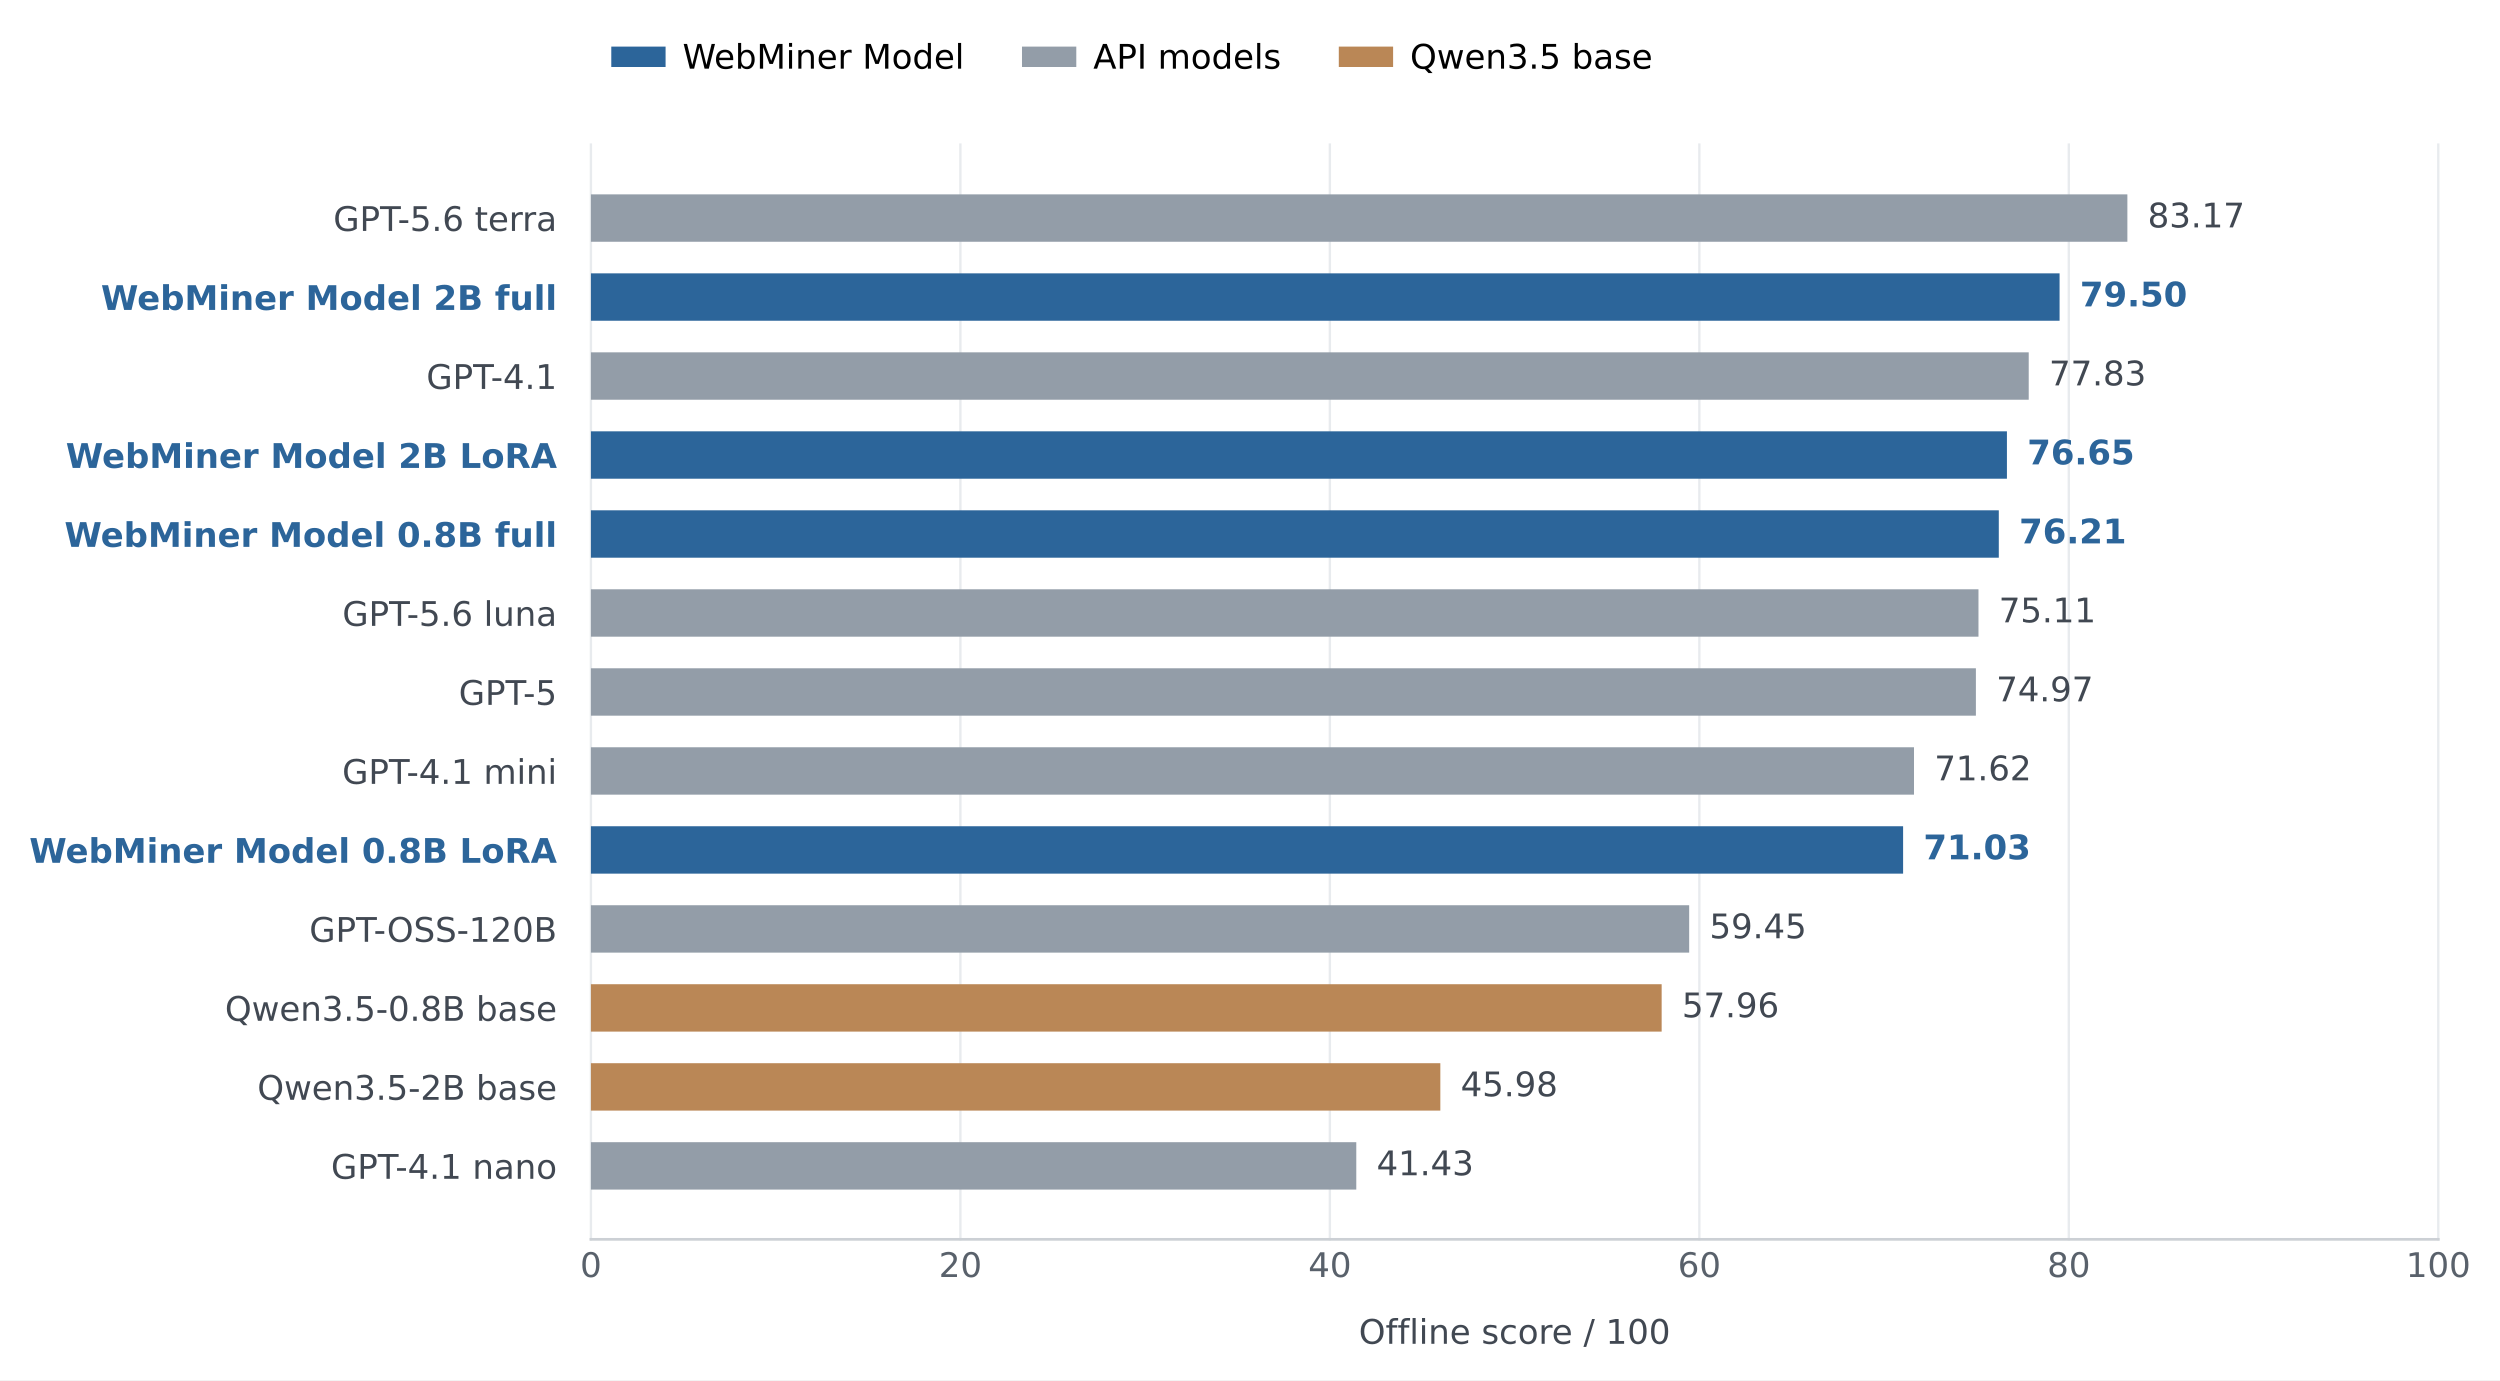
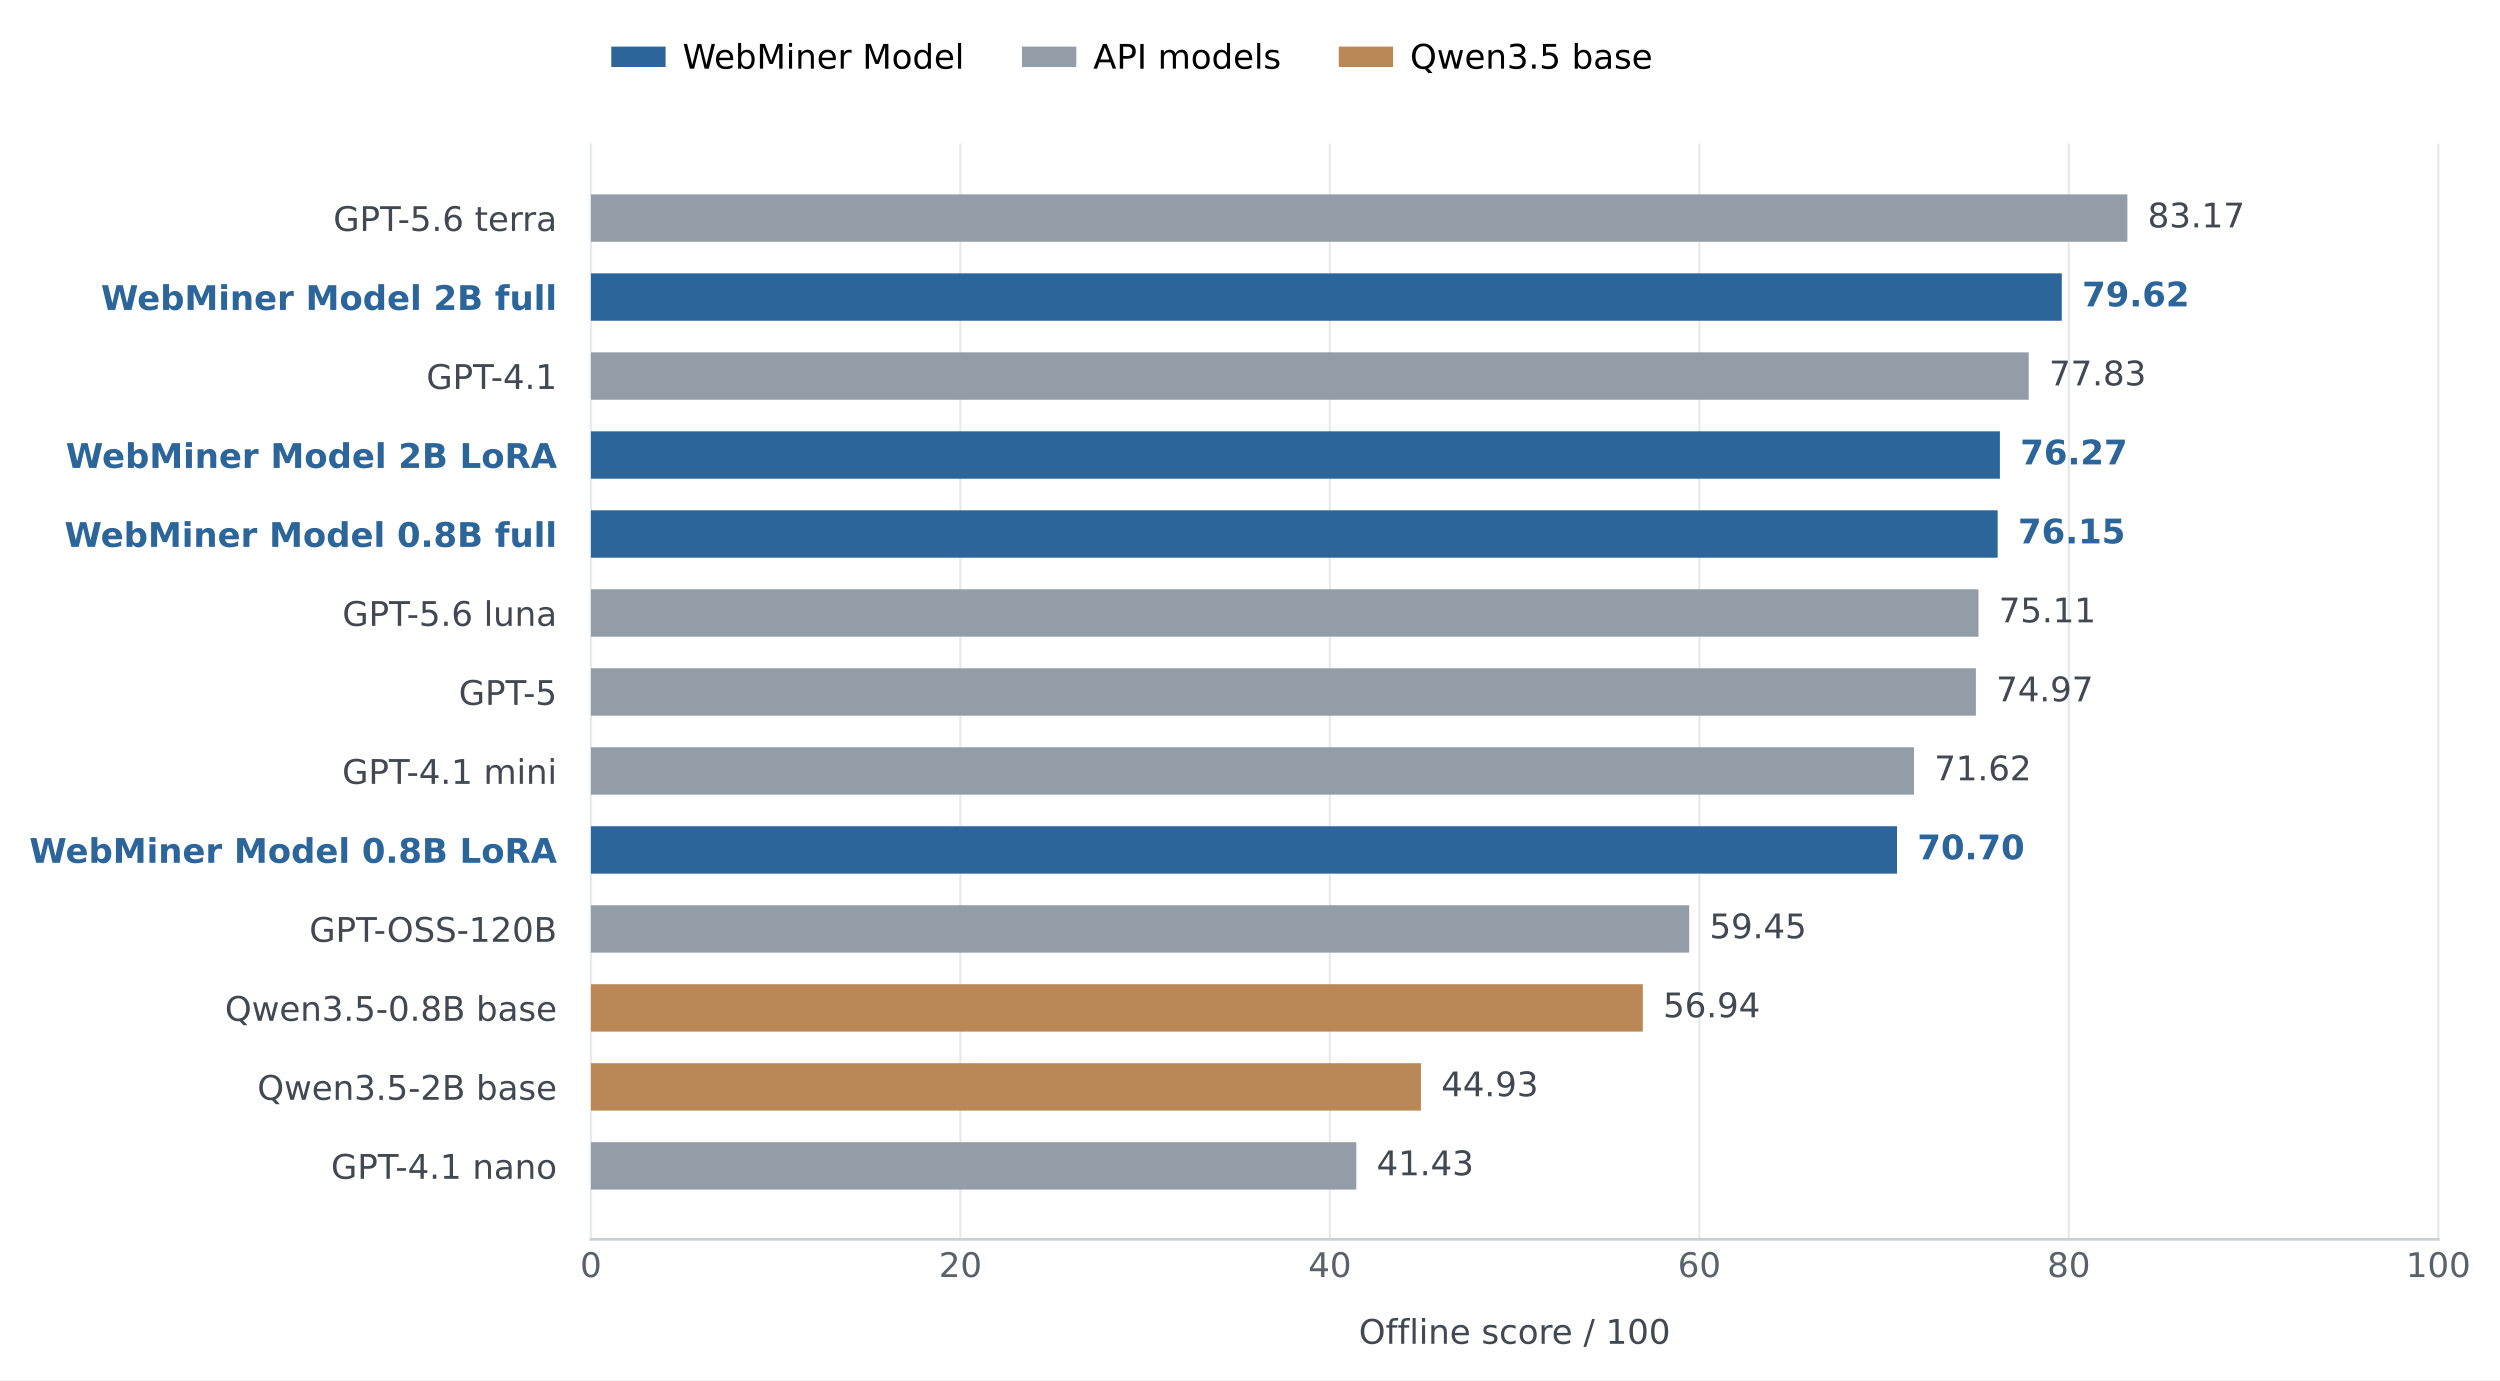
<svg xmlns="http://www.w3.org/2000/svg" lang="en" role="img" aria-labelledby="score-chart-title score-chart-desc" viewBox="0 0 736.616 406.664">
  <style>
    * {
      stroke-linejoin: round;
      stroke-linecap: butt;
    }
    .s1 {
      fill: #ffffff;
    }
    .s2 {
      fill: none;
      stroke: #e8ebee;
      stroke-width: 0.7;
      stroke-linecap: square;
    }
    .s3 {
      fill: #59616b;
      font: 10px "DejaVu Sans";
      text-anchor: middle;
    }
    .s4 {
      fill: #414852;
      font: 10px "DejaVu Sans";
      text-anchor: middle;
    }
    .s5 {
      fill: #414852;
      font: 10px "DejaVu Sans";
      text-anchor: end;
    }
    .s6 {
      fill: #2c659a;
      font: 700 10px "DejaVu Sans";
      text-anchor: end;
    }
    .s7 {
      fill: none;
      stroke: #ccd0d5;
      stroke-width: 0.8;
      stroke-linejoin: miter;
      stroke-linecap: square;
    }
    .s8 {
      fill: #939da8;
    }
    .s9 {
      fill: #2c659a;
    }
    .s10 {
      fill: #ba8756;
    }
    .s11 {
      fill: #414852;
      font: 10px "DejaVu Sans";
      text-anchor: start;
    }
    .s12 {
      fill: #2c659a;
      font: 700 10px "DejaVu Sans";
      text-anchor: start;
    }
    .s13 {
      fill: none;
      stroke: #2c659a;
      stroke-width: 6;
      stroke-linecap: square;
    }
    .s14 {
      font: 10px "DejaVu Sans";
      text-anchor: start;
    }
    .s15 {
      fill: none;
      stroke: #939da8;
      stroke-width: 6;
      stroke-linecap: square;
    }
    .s16 {
      fill: none;
      stroke: #ba8756;
      stroke-width: 6;
      stroke-linecap: square;
    }
  </style>
  <path class="s1" d="M 0 406.664 L 736.616 406.664 L 736.616 0 L 0 0 z" />
  <path class="s1" d="M 174.112 365.168 L 718.432 365.168 L 718.432 42.608 L 174.112 42.608 z" />
  <path class="s2" d="M 174.112 365.168 L 174.112 42.608" clip-path="url(#score-chart-p22ca3ff721)" />
  <text class="s3" x="174.112" y="376.266" transform="rotate(-0 174.1119 376.2662)">
    0
  </text>
  <path class="s2" d="M 282.976 365.168 L 282.976 42.608" clip-path="url(#score-chart-p22ca3ff721)" />
  <text class="s3" x="282.976" y="376.266" transform="rotate(-0 282.9759 376.2662)">
    20
  </text>
  <path class="s2" d="M 391.84 365.168 L 391.84 42.608" clip-path="url(#score-chart-p22ca3ff721)" />
  <text class="s3" x="391.84" y="376.266" transform="rotate(-0 391.8399 376.2662)">
    40
  </text>
  <path class="s2" d="M 500.704 365.168 L 500.704 42.608" clip-path="url(#score-chart-p22ca3ff721)" />
  <text class="s3" x="500.704" y="376.266" transform="rotate(-0 500.7039 376.2662)">
    60
  </text>
  <path class="s2" d="M 609.568 365.168 L 609.568 42.608" clip-path="url(#score-chart-p22ca3ff721)" />
  <text class="s3" x="609.568" y="376.266" transform="rotate(-0 609.5679 376.2662)">
    80
  </text>
  <path class="s2" d="M 718.432 365.168 L 718.432 42.608" clip-path="url(#score-chart-p22ca3ff721)" />
  <text class="s3" x="718.432" y="376.266" transform="rotate(-0 718.4319 376.2662)">
    100
  </text>
  <text class="s4" x="446.272" y="395.944" transform="rotate(-0 446.2719 395.9443)">
    Offline score / 100
  </text>
  <text class="s5" x="164.112" y="68.051" transform="rotate(-0 164.1119 68.05058)">
    GPT-5.6 terra
  </text>
  <text class="s6" x="164.112" y="91.323" transform="rotate(-0 164.1119 91.32331)">
    WebMiner Model 2B full
  </text>
  <text class="s5" x="164.112" y="114.596" transform="rotate(-0 164.1119 114.596)">
    GPT-4.1
  </text>
  <text class="s6" x="164.112" y="137.869" transform="rotate(-0 164.1119 137.8688)">
    WebMiner Model 2B LoRA
  </text>
  <text class="s6" x="164.112" y="161.141" transform="rotate(-0 164.1119 161.1415)">
    WebMiner Model 0.8B full
  </text>
  <text class="s5" x="164.112" y="184.414" transform="rotate(-0 164.1119 184.4142)">
    GPT-5.6 luna
  </text>
  <text class="s5" x="164.112" y="207.687" transform="rotate(-0 164.1119 207.6869)">
    GPT-5
  </text>
  <text class="s5" x="164.112" y="230.96" transform="rotate(-0 164.1119 230.9597)">
    GPT-4.1 mini
  </text>
  <text class="s6" x="164.112" y="254.232" transform="rotate(-0 164.1119 254.2324)">
    WebMiner Model 0.8B LoRA
  </text>
  <text class="s5" x="164.112" y="277.505" transform="rotate(-0 164.1119 277.5051)">
    GPT-OSS-120B
  </text>
  <text class="s5" x="164.112" y="300.778" transform="rotate(-0 164.1119 300.7779)">
    Qwen3.5-0.8B base
  </text>
  <text class="s5" x="164.112" y="324.051" transform="rotate(-0 164.1119 324.0506)">
    Qwen3.5-2B base
  </text>
  <text class="s5" x="164.112" y="347.323" transform="rotate(-0 164.1119 347.3233)">
    GPT-4.1 nano
  </text>
  <path class="s7" d="M 174.112 365.168 L 718.432 365.168" />
  <path class="s8" d="M 174.112 57.27 L 626.823 57.27 L 626.823 71.233 L 174.112 71.233 z" clip-path="url(#score-chart-p22ca3ff721)" />
-   <path class="s9" d="M 174.112 80.542 L 606.846 80.542 L 606.846 94.506 L 174.112 94.506 z" clip-path="url(#score-chart-p22ca3ff721)" />
+   <path class="s9" d="M 174.112 80.542 L 607.499 80.542 L 607.499 94.506 L 174.112 94.506 z" clip-path="url(#score-chart-p22ca3ff721)" />
  <path class="s8" d="M 174.112 103.815 L 597.756 103.815 L 597.756 117.779 L 174.112 117.779 z" clip-path="url(#score-chart-p22ca3ff721)" />
-   <path class="s9" d="M 174.112 127.088 L 591.333 127.088 L 591.333 141.051 L 174.112 141.051 z" clip-path="url(#score-chart-p22ca3ff721)" />
-   <path class="s9" d="M 174.112 150.36 L 588.938 150.36 L 588.938 164.324 L 174.112 164.324 z" clip-path="url(#score-chart-p22ca3ff721)" />
+   <path class="s9" d="M 174.112 127.088 L 589.265 127.088 L 589.265 141.051 L 174.112 141.051 z" clip-path="url(#score-chart-p22ca3ff721)" />
+   <path class="s9" d="M 174.112 150.36 L 588.612 150.36 L 588.612 164.324 L 174.112 164.324 z" clip-path="url(#score-chart-p22ca3ff721)" />
  <path class="s8" d="M 174.112 173.633 L 582.951 173.633 L 582.951 187.597 L 174.112 187.597 z" clip-path="url(#score-chart-p22ca3ff721)" />
  <path class="s8" d="M 174.112 196.906 L 582.189 196.906 L 582.189 210.87 L 174.112 210.87 z" clip-path="url(#score-chart-p22ca3ff721)" />
  <path class="s8" d="M 174.112 220.179 L 563.954 220.179 L 563.954 234.142 L 174.112 234.142 z" clip-path="url(#score-chart-p22ca3ff721)" />
-   <path class="s9" d="M 174.112 243.451 L 560.742 243.451 L 560.742 257.415 L 174.112 257.415 z" clip-path="url(#score-chart-p22ca3ff721)" />
+   <path class="s9" d="M 174.112 243.451 L 558.946 243.451 L 558.946 257.415 L 174.112 257.415 z" clip-path="url(#score-chart-p22ca3ff721)" />
  <path class="s8" d="M 174.112 266.724 L 497.71 266.724 L 497.71 280.688 L 174.112 280.688 z" clip-path="url(#score-chart-p22ca3ff721)" />
-   <path class="s10" d="M 174.112 289.997 L 489.6 289.997 L 489.6 303.96 L 174.112 303.96 z" clip-path="url(#score-chart-p22ca3ff721)" />
-   <path class="s10" d="M 174.112 313.27 L 424.39 313.27 L 424.39 327.233 L 174.112 327.233 z" clip-path="url(#score-chart-p22ca3ff721)" />
+   <path class="s10" d="M 174.112 289.997 L 484.048 289.997 L 484.048 303.96 L 174.112 303.96 z" clip-path="url(#score-chart-p22ca3ff721)" />
+   <path class="s10" d="M 174.112 313.27 L 418.675 313.27 L 418.675 327.233 L 174.112 327.233 z" clip-path="url(#score-chart-p22ca3ff721)" />
  <path class="s8" d="M 174.112 336.542 L 399.624 336.542 L 399.624 350.506 L 174.112 350.506 z" clip-path="url(#score-chart-p22ca3ff721)" />
  <text class="s11" x="632.81" y="67.011" transform="rotate(-0 632.8103 67.01074)">
    83.17
  </text>
-   <text class="s12" x="612.834" y="90.283" transform="rotate(-0 612.8338 90.28346)">
-     79.50
+   <text class="s12" x="613.487" y="90.283" transform="rotate(-0 613.487 90.28346)">
+     79.62
  </text>
  <text class="s11" x="603.744" y="113.556" transform="rotate(-0 603.7437 113.5562)">
    77.83
  </text>
-   <text class="s12" x="597.321" y="136.829" transform="rotate(-0 597.3207 136.8289)">
-     76.65
-   </text>
-   <text class="s12" x="594.926" y="160.102" transform="rotate(-0 594.9257 160.1016)">
-     76.21
+   <text class="s12" x="595.252" y="136.829" transform="rotate(-0 595.2523 136.8289)">
+     76.27
+   </text>
+   <text class="s12" x="594.599" y="160.102" transform="rotate(-0 594.5991 160.1016)">
+     76.15
  </text>
  <text class="s11" x="588.938" y="183.374" transform="rotate(-0 588.9381 183.3744)">
    75.11
  </text>
  <text class="s11" x="588.176" y="206.647" transform="rotate(-0 588.1761 206.6471)">
    74.97
  </text>
  <text class="s11" x="569.941" y="229.92" transform="rotate(-0 569.9414 229.9198)">
    71.62
  </text>
-   <text class="s12" x="566.73" y="253.193" transform="rotate(-0 566.7299 253.1926)">
-     71.03
+   <text class="s12" x="564.934" y="253.193" transform="rotate(-0 564.9336 253.1926)">
+     70.70
  </text>
  <text class="s11" x="503.698" y="276.465" transform="rotate(-0 503.6976 276.4653)">
    59.45
  </text>
-   <text class="s11" x="495.587" y="299.738" transform="rotate(-0 495.5873 299.738)">
-     57.96
-   </text>
-   <text class="s11" x="430.378" y="323.011" transform="rotate(-0 430.3777 323.0107)">
-     45.98
+   <text class="s11" x="490.035" y="299.738" transform="rotate(-0 490.0352 299.738)">
+     56.94
+   </text>
+   <text class="s11" x="424.662" y="323.011" transform="rotate(-0 424.6624 323.0107)">
+     44.93
  </text>
  <text class="s11" x="405.611" y="346.283" transform="rotate(-0 405.6112 346.2835)">
    41.43
  </text>
  <path class="s13" d="M 183.112 16.738 L 188.112 16.738 L 193.112 16.738" />
  <text class="s14" x="201.112" y="20.238" transform="rotate(-0 201.1119 20.23844)">
    WebMiner Model
  </text>
  <path class="s15" d="M 304.126 16.738 L 309.126 16.738 L 314.126 16.738" />
  <text class="s14" x="322.126" y="20.238" transform="rotate(-0 322.1259 20.23844)">
    API models
  </text>
  <path class="s16" d="M 397.473 16.738 L 402.473 16.738 L 407.473 16.738" />
  <text class="s14" x="415.473" y="20.238" transform="rotate(-0 415.4728 20.23844)">
    Qwen3.5 base
  </text>
  <defs>
    <clippath id="score-chart-p22ca3ff721">
      <rect x="174.112" y="42.608" width="544.32" height="322.56" />
    </clippath>
  </defs>
</svg>
